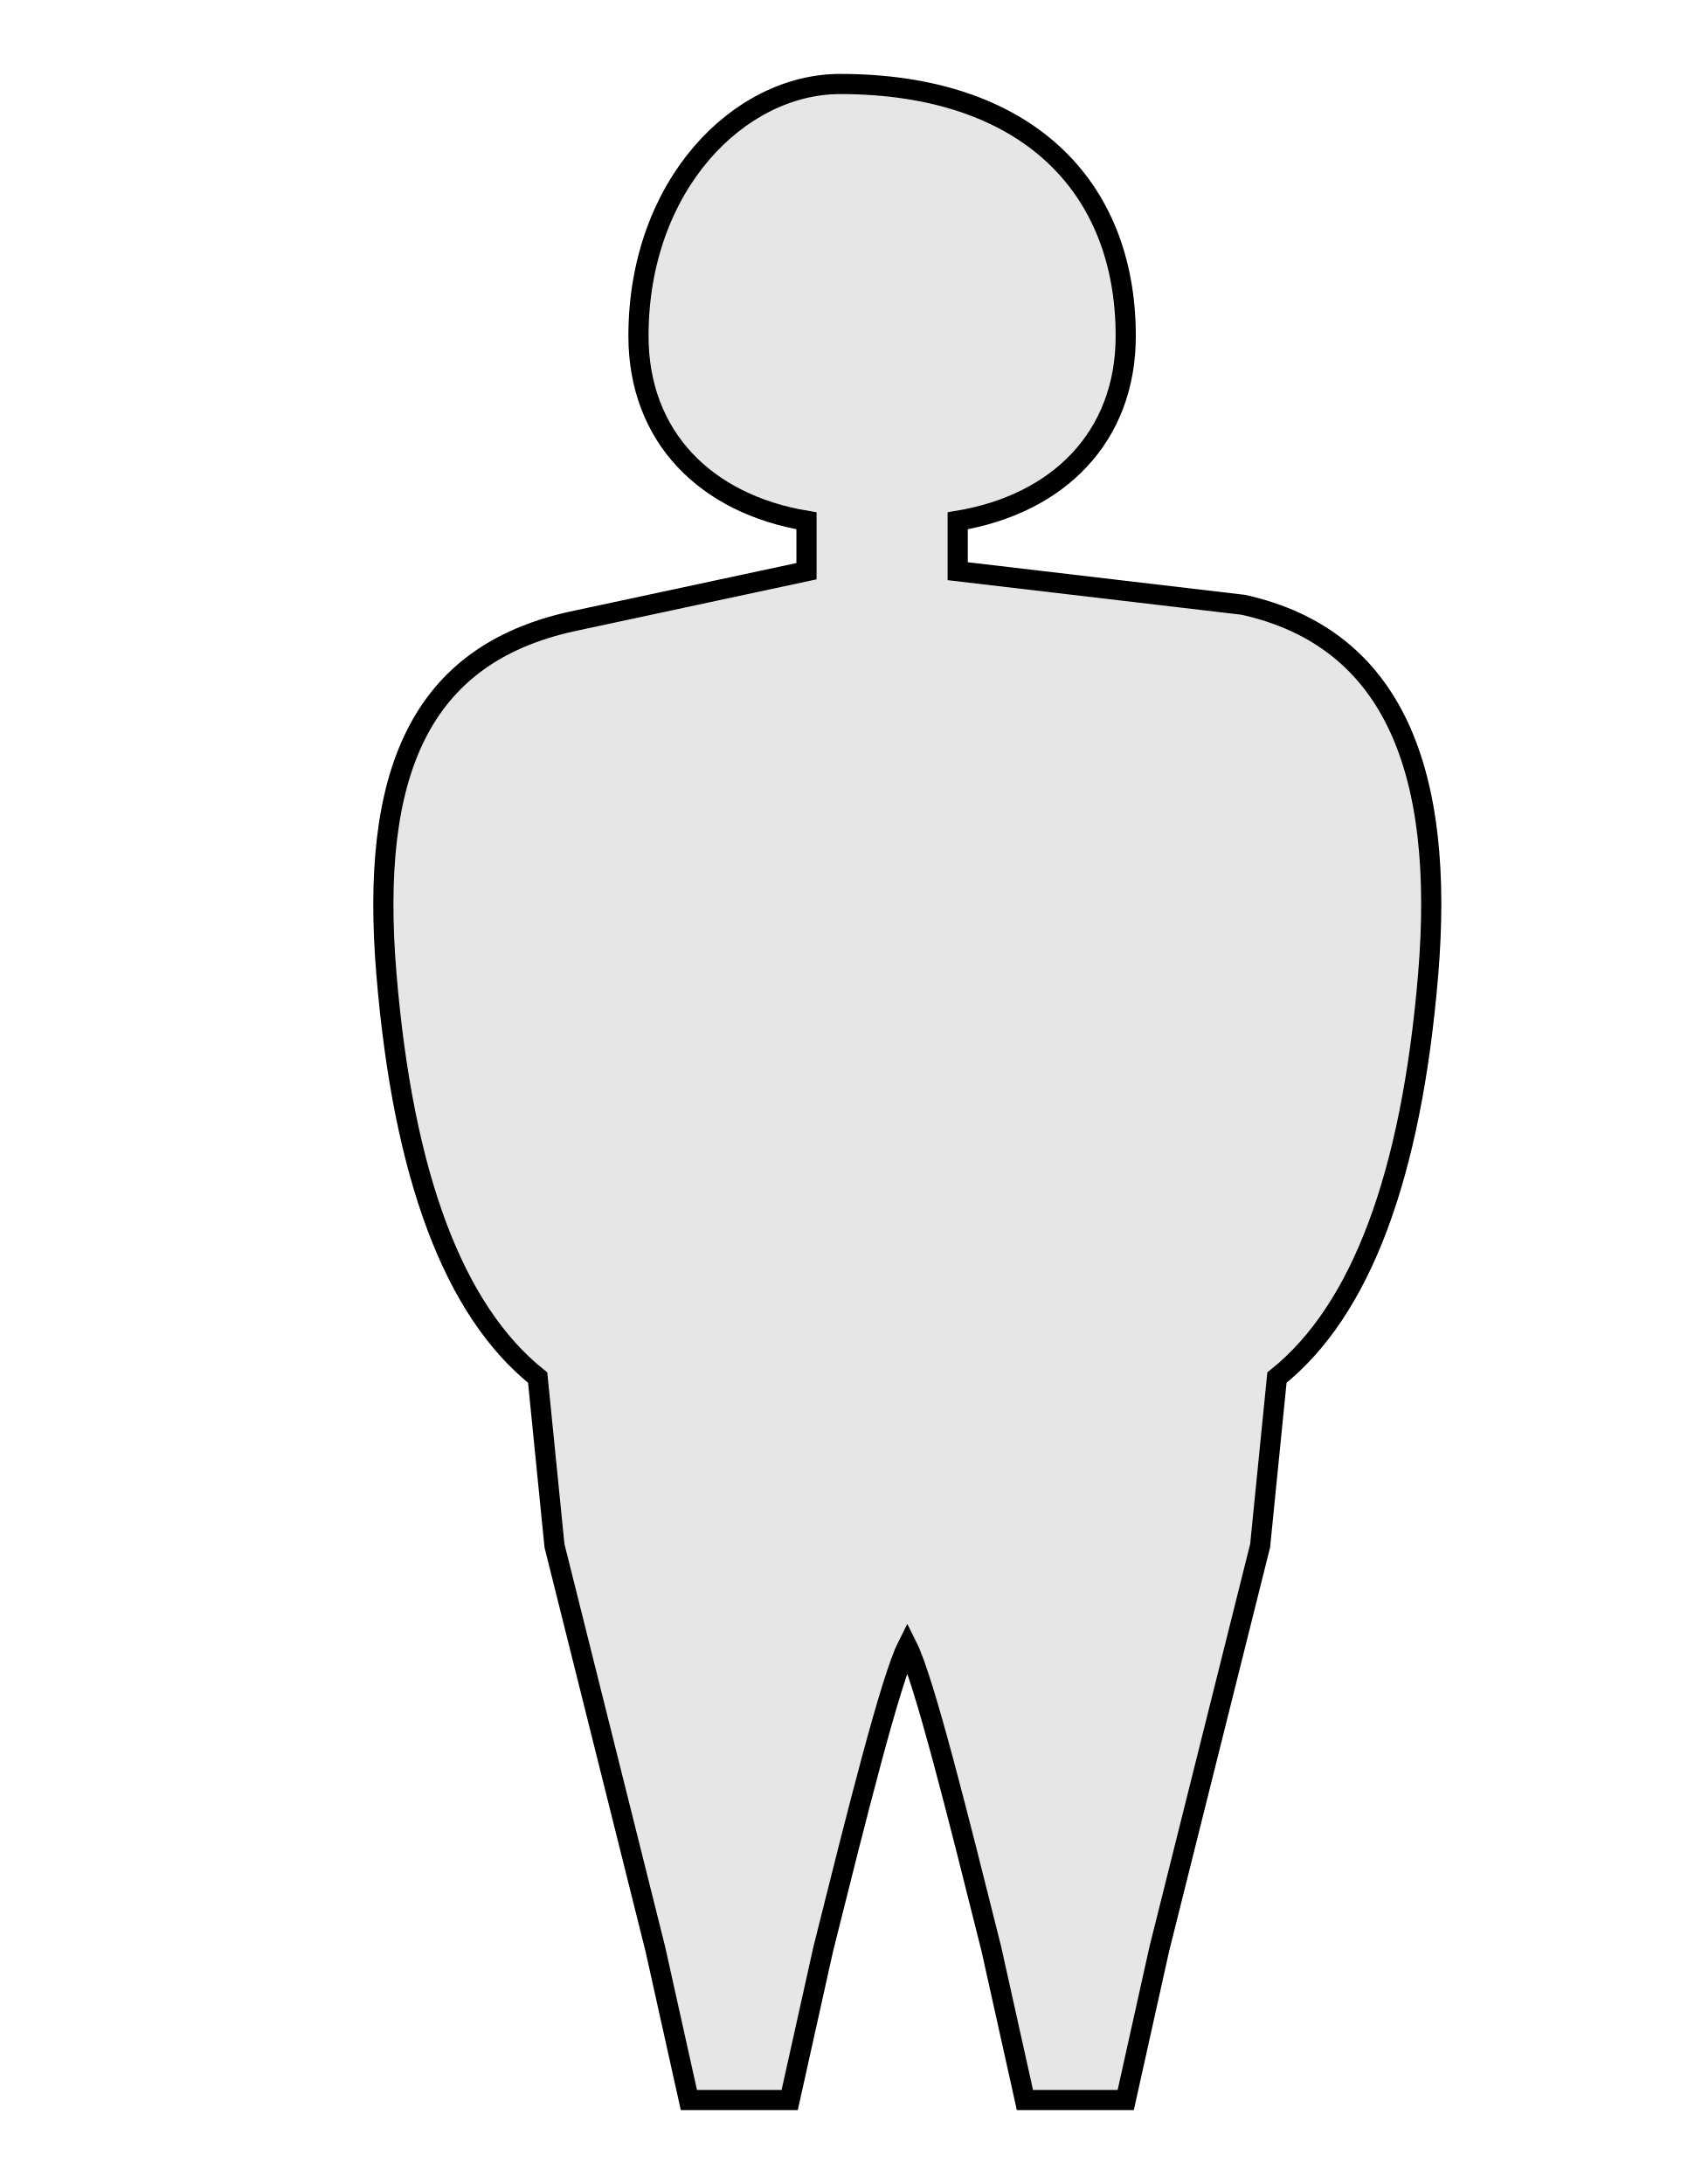
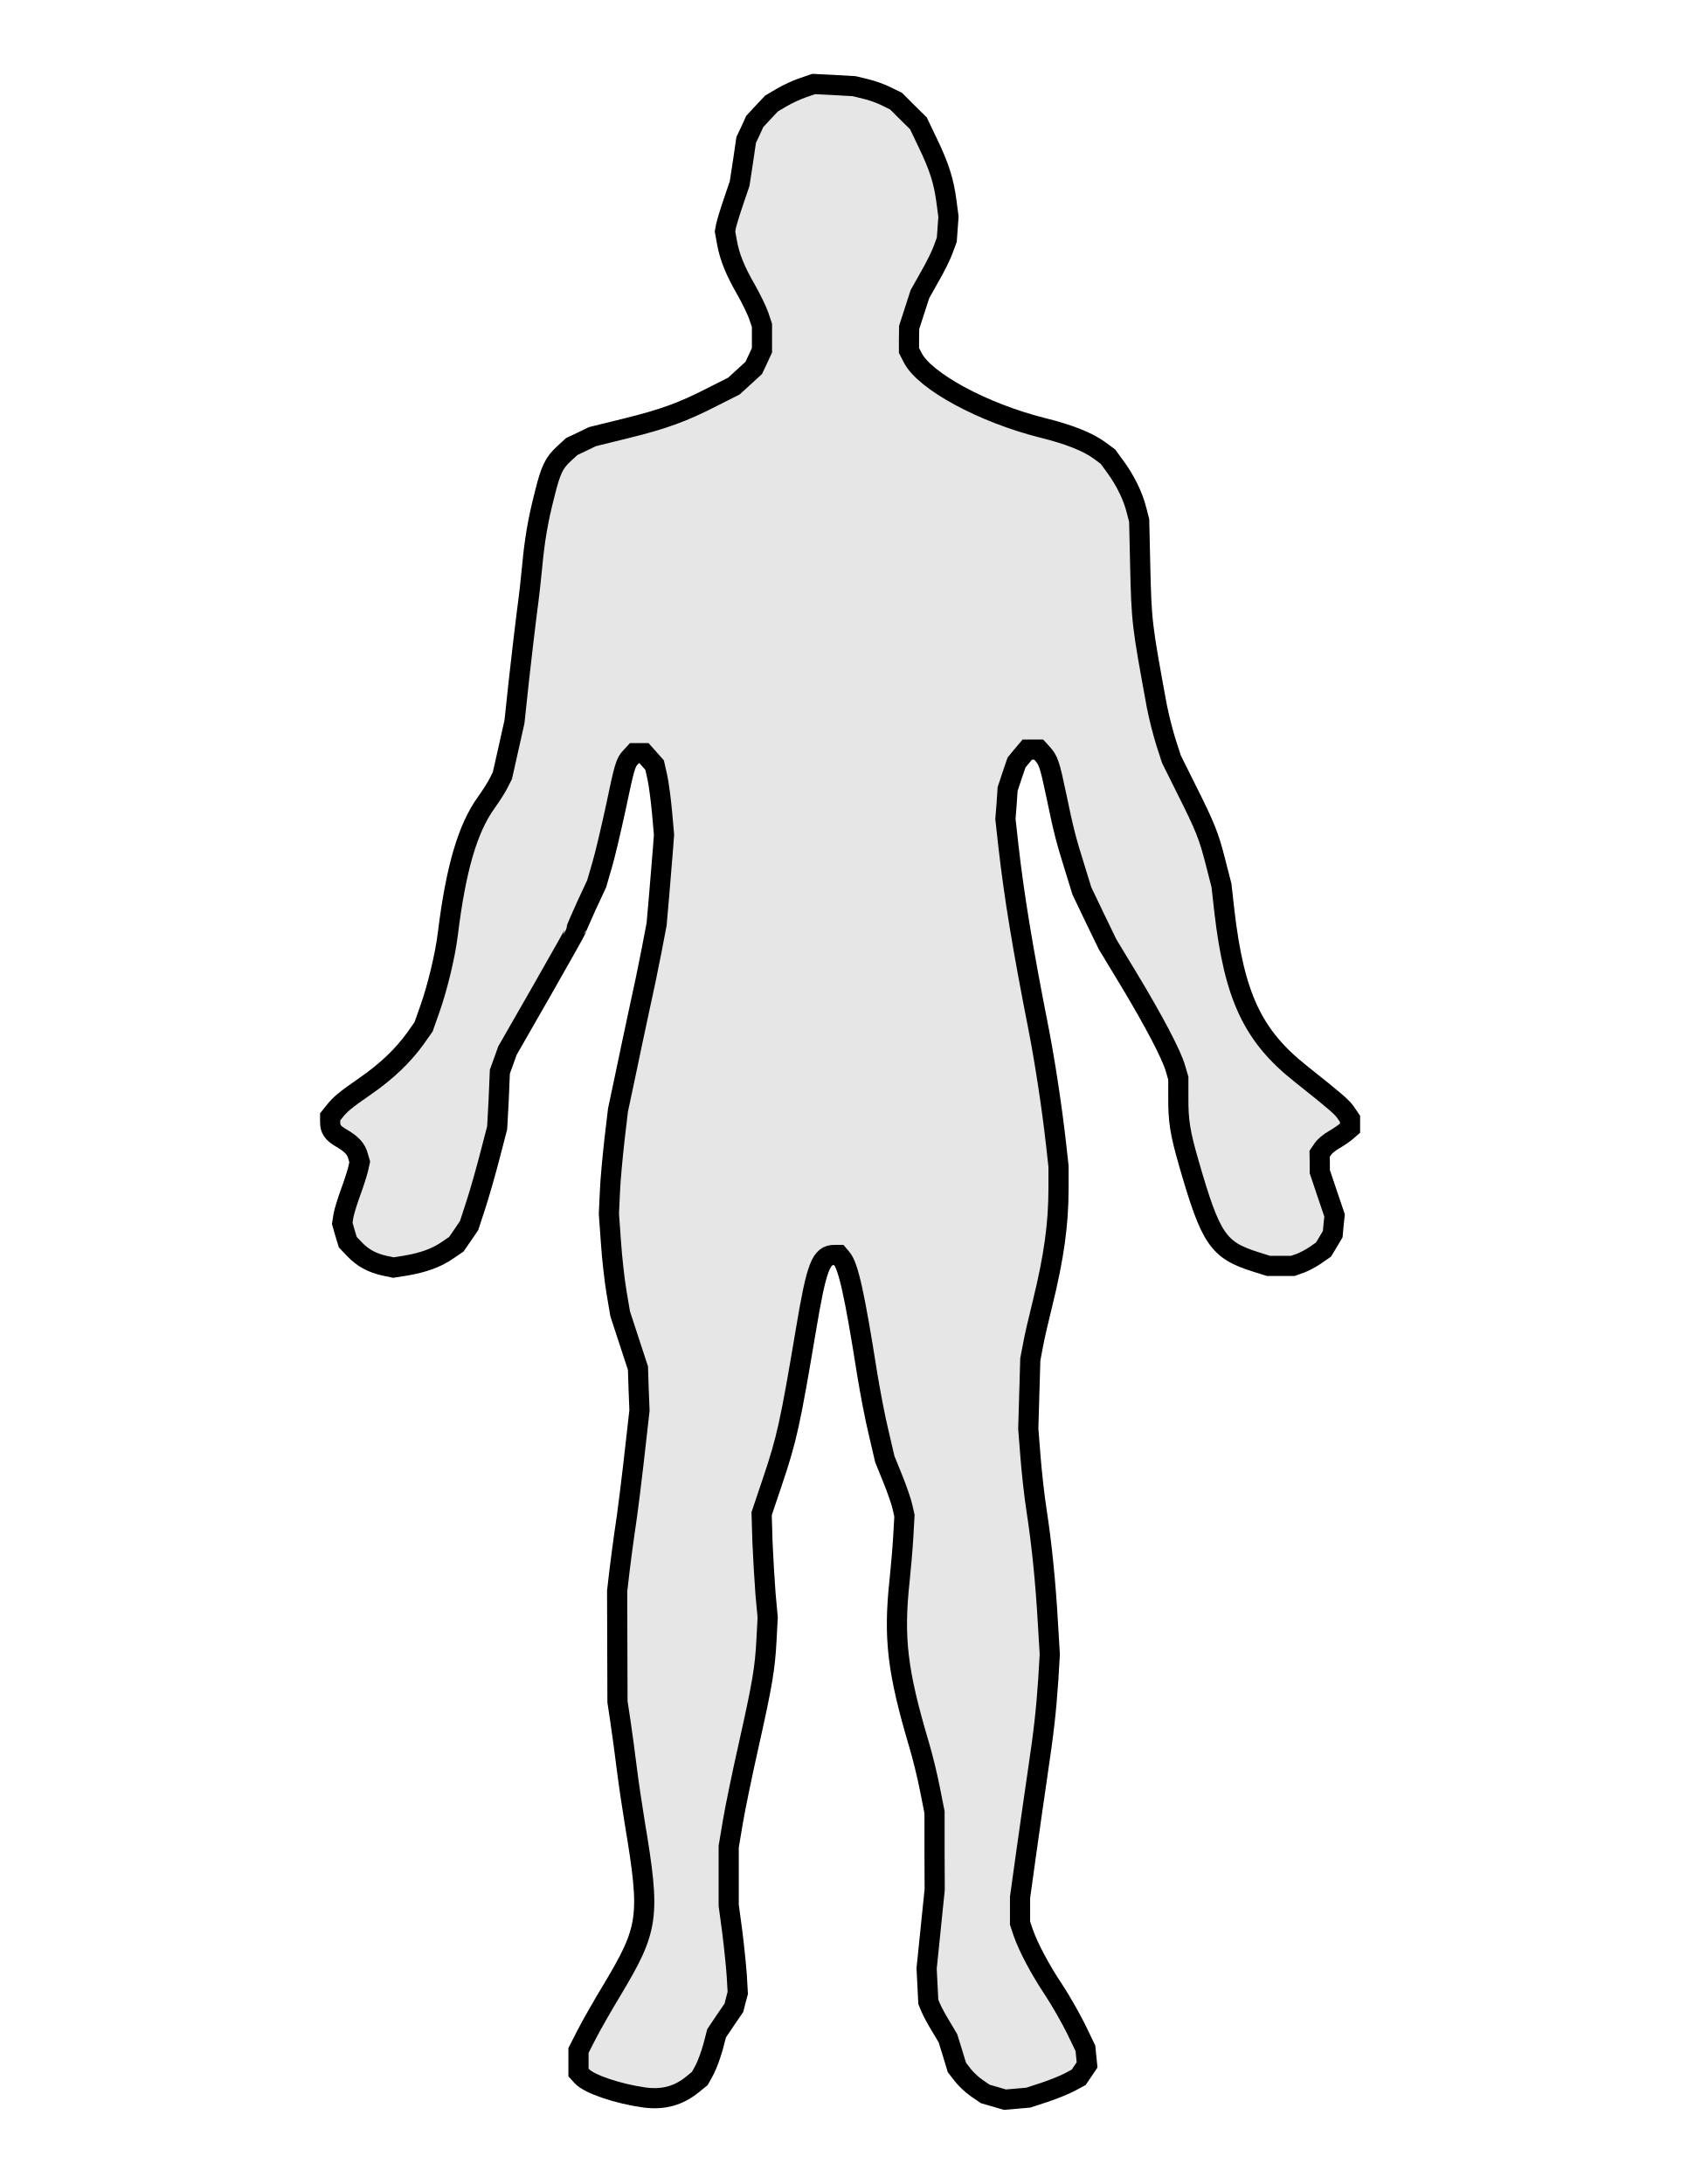
<svg xmlns="http://www.w3.org/2000/svg" viewBox="0 0 100 130" role="img" aria-hidden="true">
-   <path d="M50 5 C61 5 67 11 67 20 C67 26 63 30 57 31 L57 34 L74 36 C83 38 86 46 85 58 C84 70 81 78 76 82 L75 92 C73 100 71 108 69 116 L67 125 L61 125 L59 116 C57 108 55 100 54 98 C53 100 51 108 49 116 L47 125 L41 125 L39 116 C37 108 35 100 33 92 L32 82 C27 78 24 70 23 58 C22 46 25 39 34 37 L48 34 L48 31 C42 30 38 26 38 20 C38 11 44 5 50 5 Z" fill="currentColor" fill-opacity="0.1" stroke="currentColor" stroke-width="1.2" vector-effect="non-scaling-stroke" />
+   <path d="M38.35 124.85C36.77 124.63 35.06 124.05 34.64 123.59L34.43 123.36L34.43 122.71L34.43 122.05L34.9 121.13C35.16 120.62 35.84 119.42 36.41 118.48C38.62 114.79 38.72 114.12 37.78 108.5C37.64 107.64 37.42 106.2 37.31 105.31C37.2 104.42 37.03 103.15 36.93 102.49L36.75 101.29L36.74 98L36.73 94.71L36.87 93.51C36.95 92.85 37.08 91.86 37.16 91.31C37.33 90.25 37.62 87.92 37.89 85.46L38.06 83.95L38.01 82.69L37.97 81.44L37.44 79.82L36.91 78.2L36.69 76.9C36.57 76.18 36.42 74.84 36.36 73.92L36.24 72.25L36.3 70.94C36.33 70.22 36.46 68.84 36.57 67.86L36.78 66.08L37.21 64.05C37.44 62.93 37.82 61.16 38.04 60.13C38.27 59.1 38.6 57.52 38.77 56.63L39.08 55.01L39.23 53.29C39.31 52.34 39.41 51.14 39.45 50.62L39.52 49.68L39.4 48.33C39.33 47.58 39.21 46.65 39.12 46.25L38.96 45.54L38.64 45.18L38.33 44.83L38.05 44.83L37.76 44.83L37.54 45.07C37.23 45.39 37.17 45.59 36.63 48.17C36.36 49.4 36.01 50.91 35.83 51.51L35.51 52.61L34.89 53.94C34.56 54.68 34.28 55.31 34.28 55.35C34.28 55.38 33.36 57.02 32.24 58.98L30.2 62.54L29.98 63.16L29.75 63.79L29.68 65.46L29.59 67.13L29.17 68.75C28.94 69.64 28.57 70.95 28.34 71.66L27.92 72.95L27.54 73.51L27.16 74.06L26.62 74.43C25.98 74.87 25.21 75.15 24.17 75.33L23.42 75.45L22.89 75.34C22.16 75.18 21.6 74.88 21.11 74.37L20.7 73.94L20.53 73.38L20.37 72.82L20.44 72.37C20.48 72.13 20.67 71.51 20.86 70.99C21.05 70.48 21.25 69.85 21.31 69.61L21.41 69.16L21.31 68.82C21.2 68.39 20.93 68.1 20.33 67.75C19.8 67.44 19.65 67.23 19.65 66.78L19.65 66.48L19.89 66.18C20.24 65.73 20.53 65.49 21.74 64.65C23 63.78 23.98 62.84 24.71 61.83L25.21 61.12L25.57 60.1C26.02 58.85 26.5 56.86 26.65 55.62C27.13 51.71 27.83 49.3 28.95 47.76C29.22 47.38 29.55 46.87 29.67 46.62L29.9 46.17L30.26 44.57L30.62 42.96L30.88 40.53C31.03 39.19 31.24 37.38 31.35 36.52C31.47 35.66 31.61 34.41 31.67 33.75C31.81 32.21 32.01 30.99 32.41 29.44C32.78 27.94 32.97 27.56 33.57 27L34.03 26.58L34.64 26.29L35.26 25.99L37.25 25.5C39.52 24.94 40.64 24.53 42.43 23.61L43.68 22.98L44.27 22.44L44.86 21.9L45.11 21.37L45.35 20.85L45.35 20.11L45.35 19.37L45.15 18.77C45.03 18.44 44.7 17.77 44.42 17.27C43.76 16.13 43.42 15.29 43.27 14.44L43.15 13.78L43.21 13.45C43.25 13.27 43.44 12.63 43.65 12.02L44.02 10.93L44.22 9.63L44.41 8.33L44.67 7.78L44.92 7.23L45.42 6.69L45.92 6.16L46.53 5.8C46.87 5.6 47.43 5.34 47.79 5.22L48.43 5L49.63 5.06L50.84 5.13L51.5 5.29C51.86 5.37 52.42 5.57 52.74 5.73L53.33 6.02L53.99 6.68L54.66 7.34L55.22 8.51C55.89 9.9 56.17 10.77 56.33 11.99L56.45 12.9L56.4 13.59L56.35 14.27L56.14 14.84C56.03 15.16 55.67 15.89 55.34 16.46L54.75 17.51L54.43 18.5L54.11 19.49L54.1 20.17L54.1 20.86L54.32 21.29C55.04 22.7 58.52 24.58 62.03 25.46C63.64 25.86 64.74 26.3 65.44 26.81L65.94 27.18L66.4 27.81C66.97 28.59 67.43 29.52 67.64 30.36L67.8 30.98L67.86 33.6C67.94 37.06 67.96 37.17 68.85 42.03C68.97 42.64 69.21 43.6 69.39 44.17L69.72 45.19L70.58 46.92C71.75 49.25 71.94 49.74 72.35 51.34L72.7 52.71L72.87 54.23C73.46 59.31 74.56 61.66 77.42 63.92C79.58 65.64 79.85 65.88 80.1 66.23L80.35 66.6L80.35 66.87L80.35 67.15L80.11 67.36C79.98 67.47 79.66 67.69 79.4 67.84C79.13 67.99 78.83 68.24 78.73 68.4L78.54 68.68L78.55 69.21L78.55 69.74L78.99 71.05L79.43 72.35L79.37 72.91L79.32 73.46L79.05 73.92L78.77 74.38L78.31 74.7C78.05 74.88 77.64 75.1 77.4 75.19L76.95 75.35L76.22 75.35L75.49 75.35L74.76 75.12C72.49 74.41 72.06 73.77 70.75 69.22C70.23 67.42 70.12 66.71 70.13 65.29L70.13 64.18L69.96 63.6C69.73 62.78 68.66 60.75 67.19 58.31L65.92 56.21L65.15 54.62L64.39 53.03L63.97 51.67C63.44 49.97 63.31 49.48 62.86 47.31C62.48 45.51 62.4 45.25 62.03 44.85L61.82 44.62L61.48 44.62L61.14 44.62L60.82 45L60.5 45.39L60.23 46.18L59.97 46.97L59.91 47.86L59.84 48.75L60.02 50.37C60.36 53.36 60.87 56.46 61.81 61.23C62.19 63.18 62.6 65.86 62.85 68.07L63 69.43L63 70.73C63 72.86 62.73 74.81 62.05 77.58C61.82 78.5 61.56 79.62 61.48 80.08L61.32 80.92L61.26 82.98L61.2 85.04L61.33 86.69C61.4 87.6 61.56 89.07 61.7 89.96C62 91.9 62.23 94.16 62.37 96.64L62.48 98.47L62.39 99.98C62.26 101.85 62.14 102.99 61.74 105.67C61.57 106.82 61.27 108.93 61.07 110.35L60.71 112.94L60.71 113.71L60.71 114.47L60.9 115.04C61.21 115.92 61.89 117.21 62.71 118.44C63.12 119.06 63.71 120.1 64.03 120.74L64.6 121.92L64.65 122.42L64.7 122.91L64.45 123.28L64.2 123.65L63.68 123.93C63.4 124.08 62.72 124.36 62.18 124.54L61.2 124.86L60.51 124.92L59.81 124.98L59.23 124.81L58.64 124.64L58.13 124.29C57.85 124.1 57.47 123.74 57.29 123.5L56.95 123.06L56.69 122.2L56.42 121.33L56 120.62C55.76 120.23 55.5 119.75 55.41 119.54L55.25 119.16L55.2 118.16L55.15 117.17L55.39 114.82L55.63 112.47L55.62 110.17L55.62 107.87L55.34 106.46C55.19 105.69 54.9 104.51 54.7 103.85C53.41 99.5 53.17 97.5 53.54 94.08C53.62 93.33 53.72 92.16 53.76 91.47L53.83 90.22L53.71 89.69C53.65 89.41 53.39 88.65 53.13 88.01L52.66 86.85L52.3 85.3C52.09 84.46 51.79 82.86 51.61 81.77C50.87 77.08 50.49 75.34 50.08 74.89L49.92 74.7L49.66 74.7C48.86 74.7 48.6 75.38 47.97 79.14C47.03 84.73 46.83 85.65 45.97 88.2L45.33 90.1L45.38 91.78C45.42 92.7 45.5 94.09 45.56 94.86L45.69 96.28L45.62 97.6C45.53 99.32 45.38 100.21 44.56 103.88C44.18 105.56 43.76 107.6 43.62 108.43L43.37 109.92L43.37 111.67L43.37 113.41L43.58 114.97C43.69 115.84 43.81 117.01 43.85 117.59L43.91 118.63L43.79 119.07L43.68 119.51L43.16 120.27L42.65 121.03L42.43 121.87C42.3 122.33 42.08 122.93 41.93 123.21L41.65 123.72L41.22 124.07C40.39 124.75 39.47 125 38.35 124.85Z" fill="currentColor" fill-opacity="0.1" stroke="currentColor" stroke-width="1.2" vector-effect="non-scaling-stroke" />
</svg>
